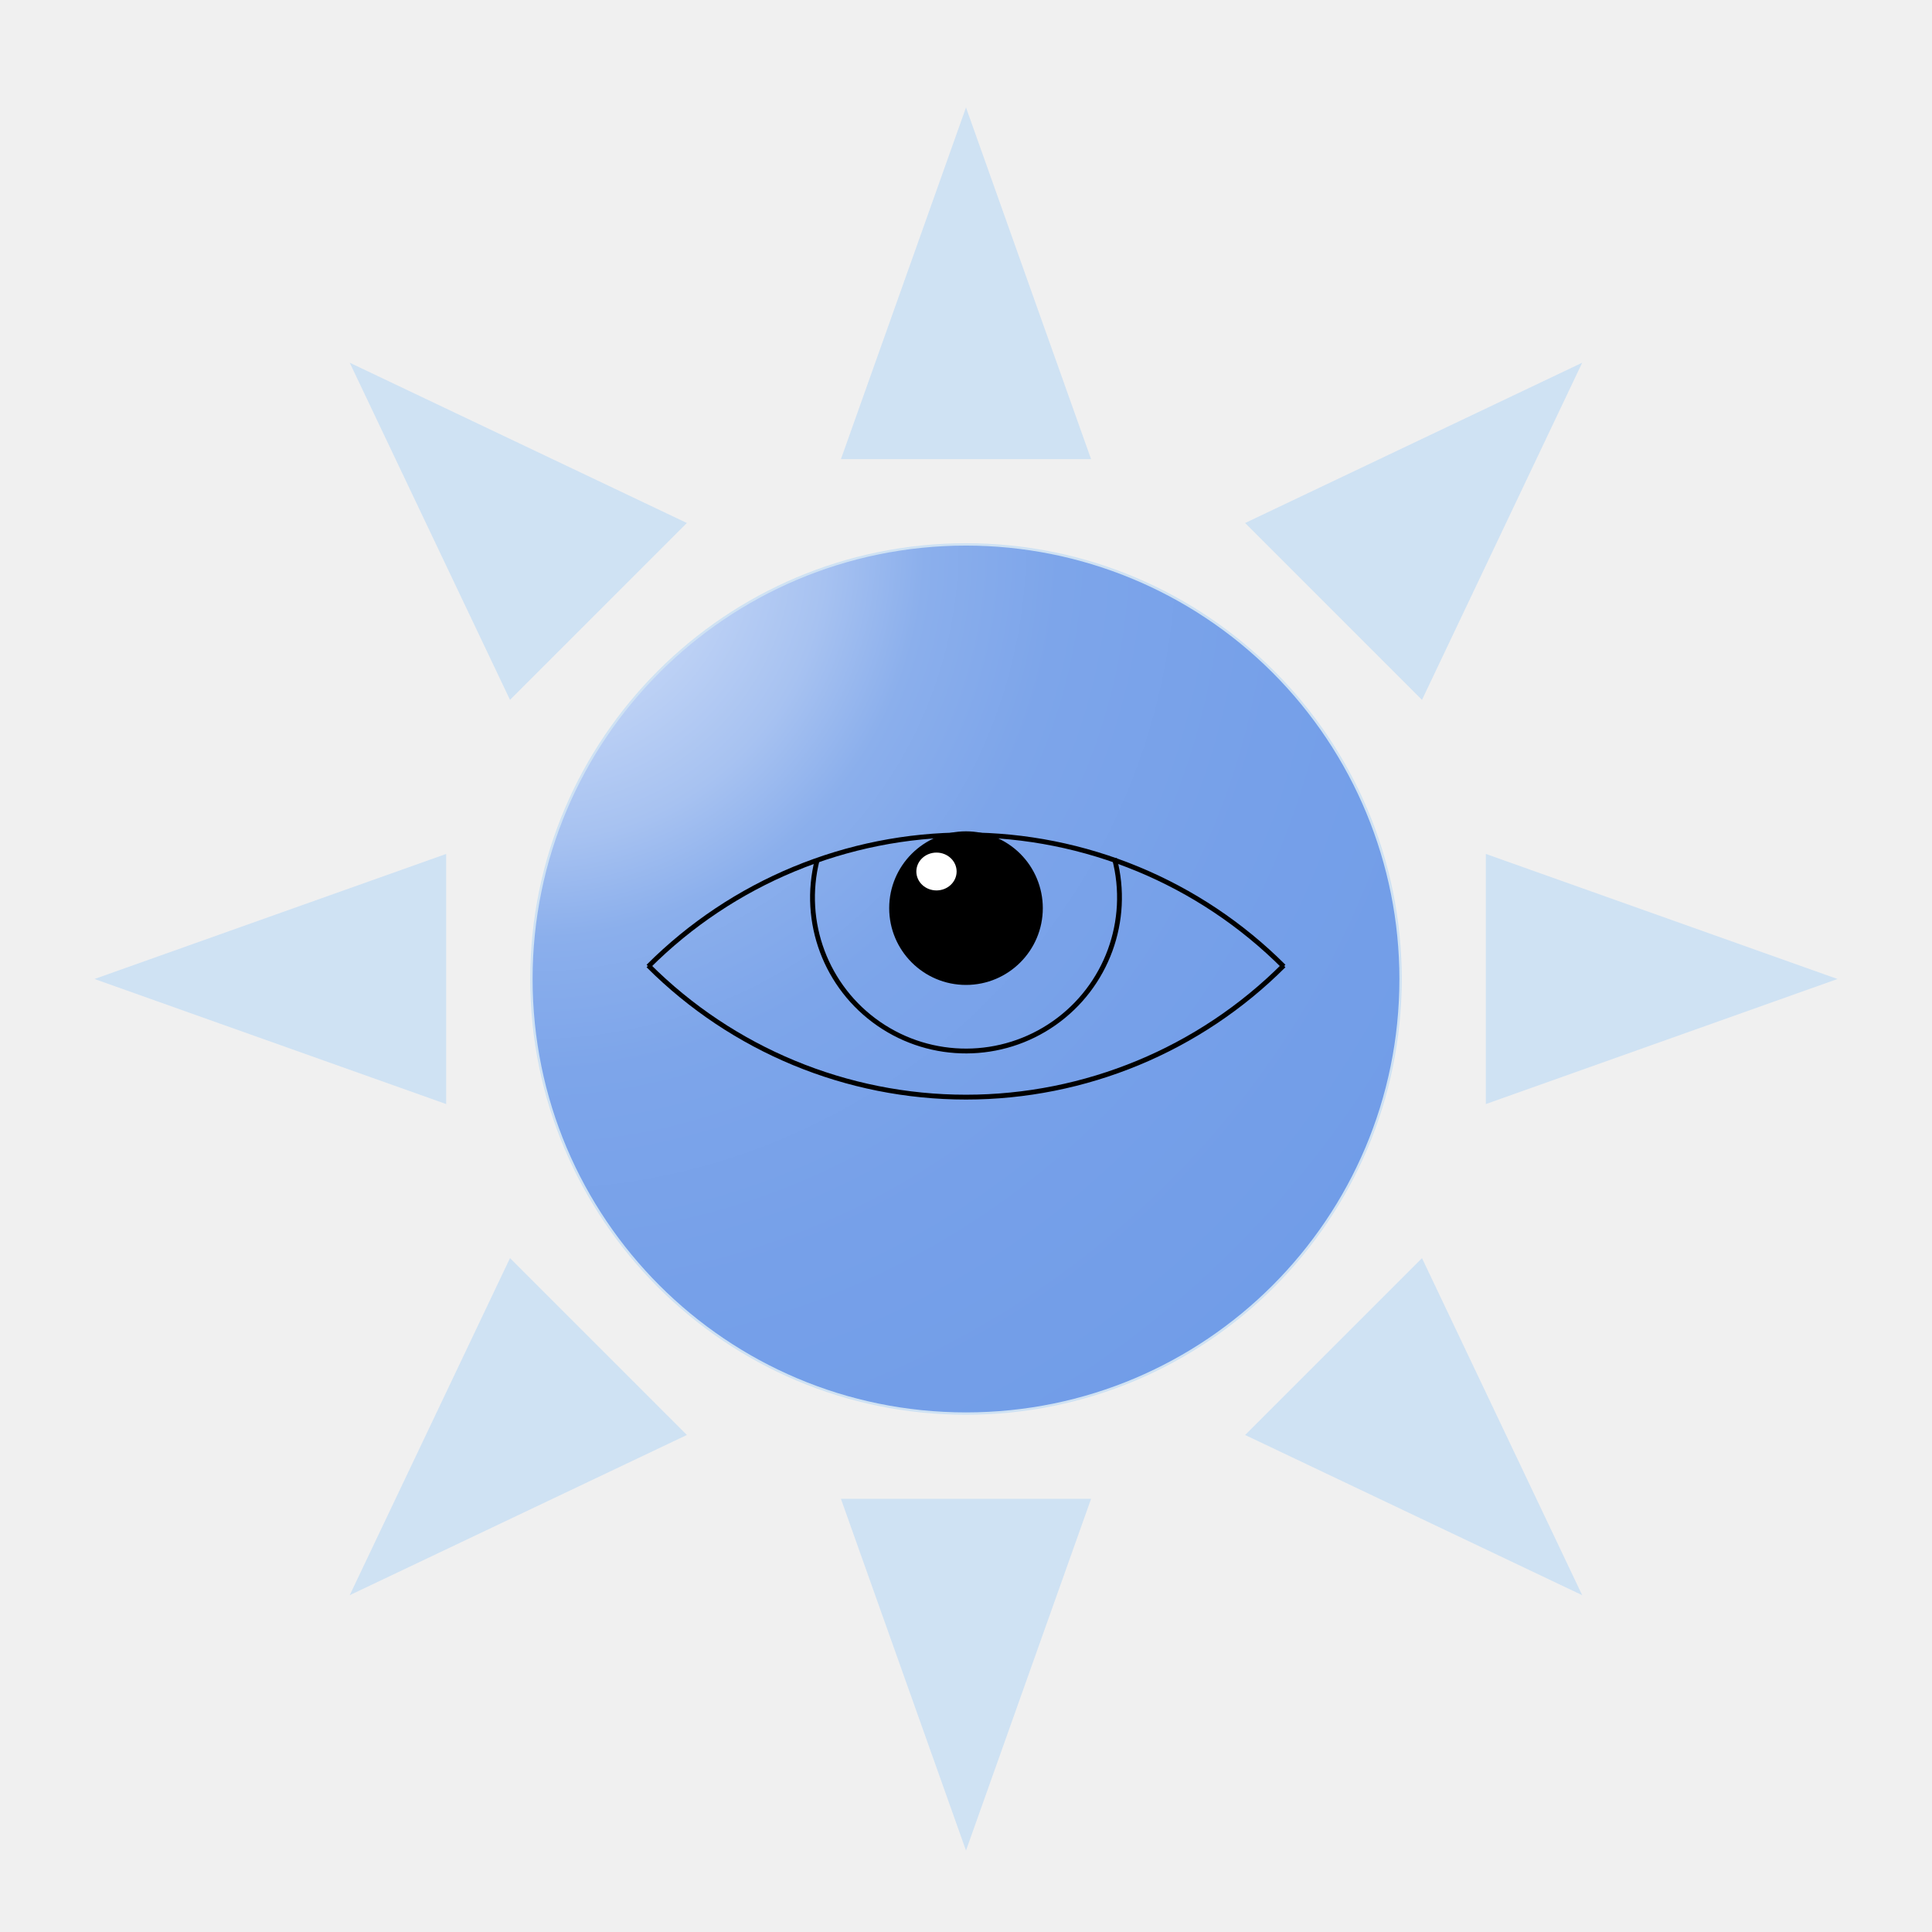
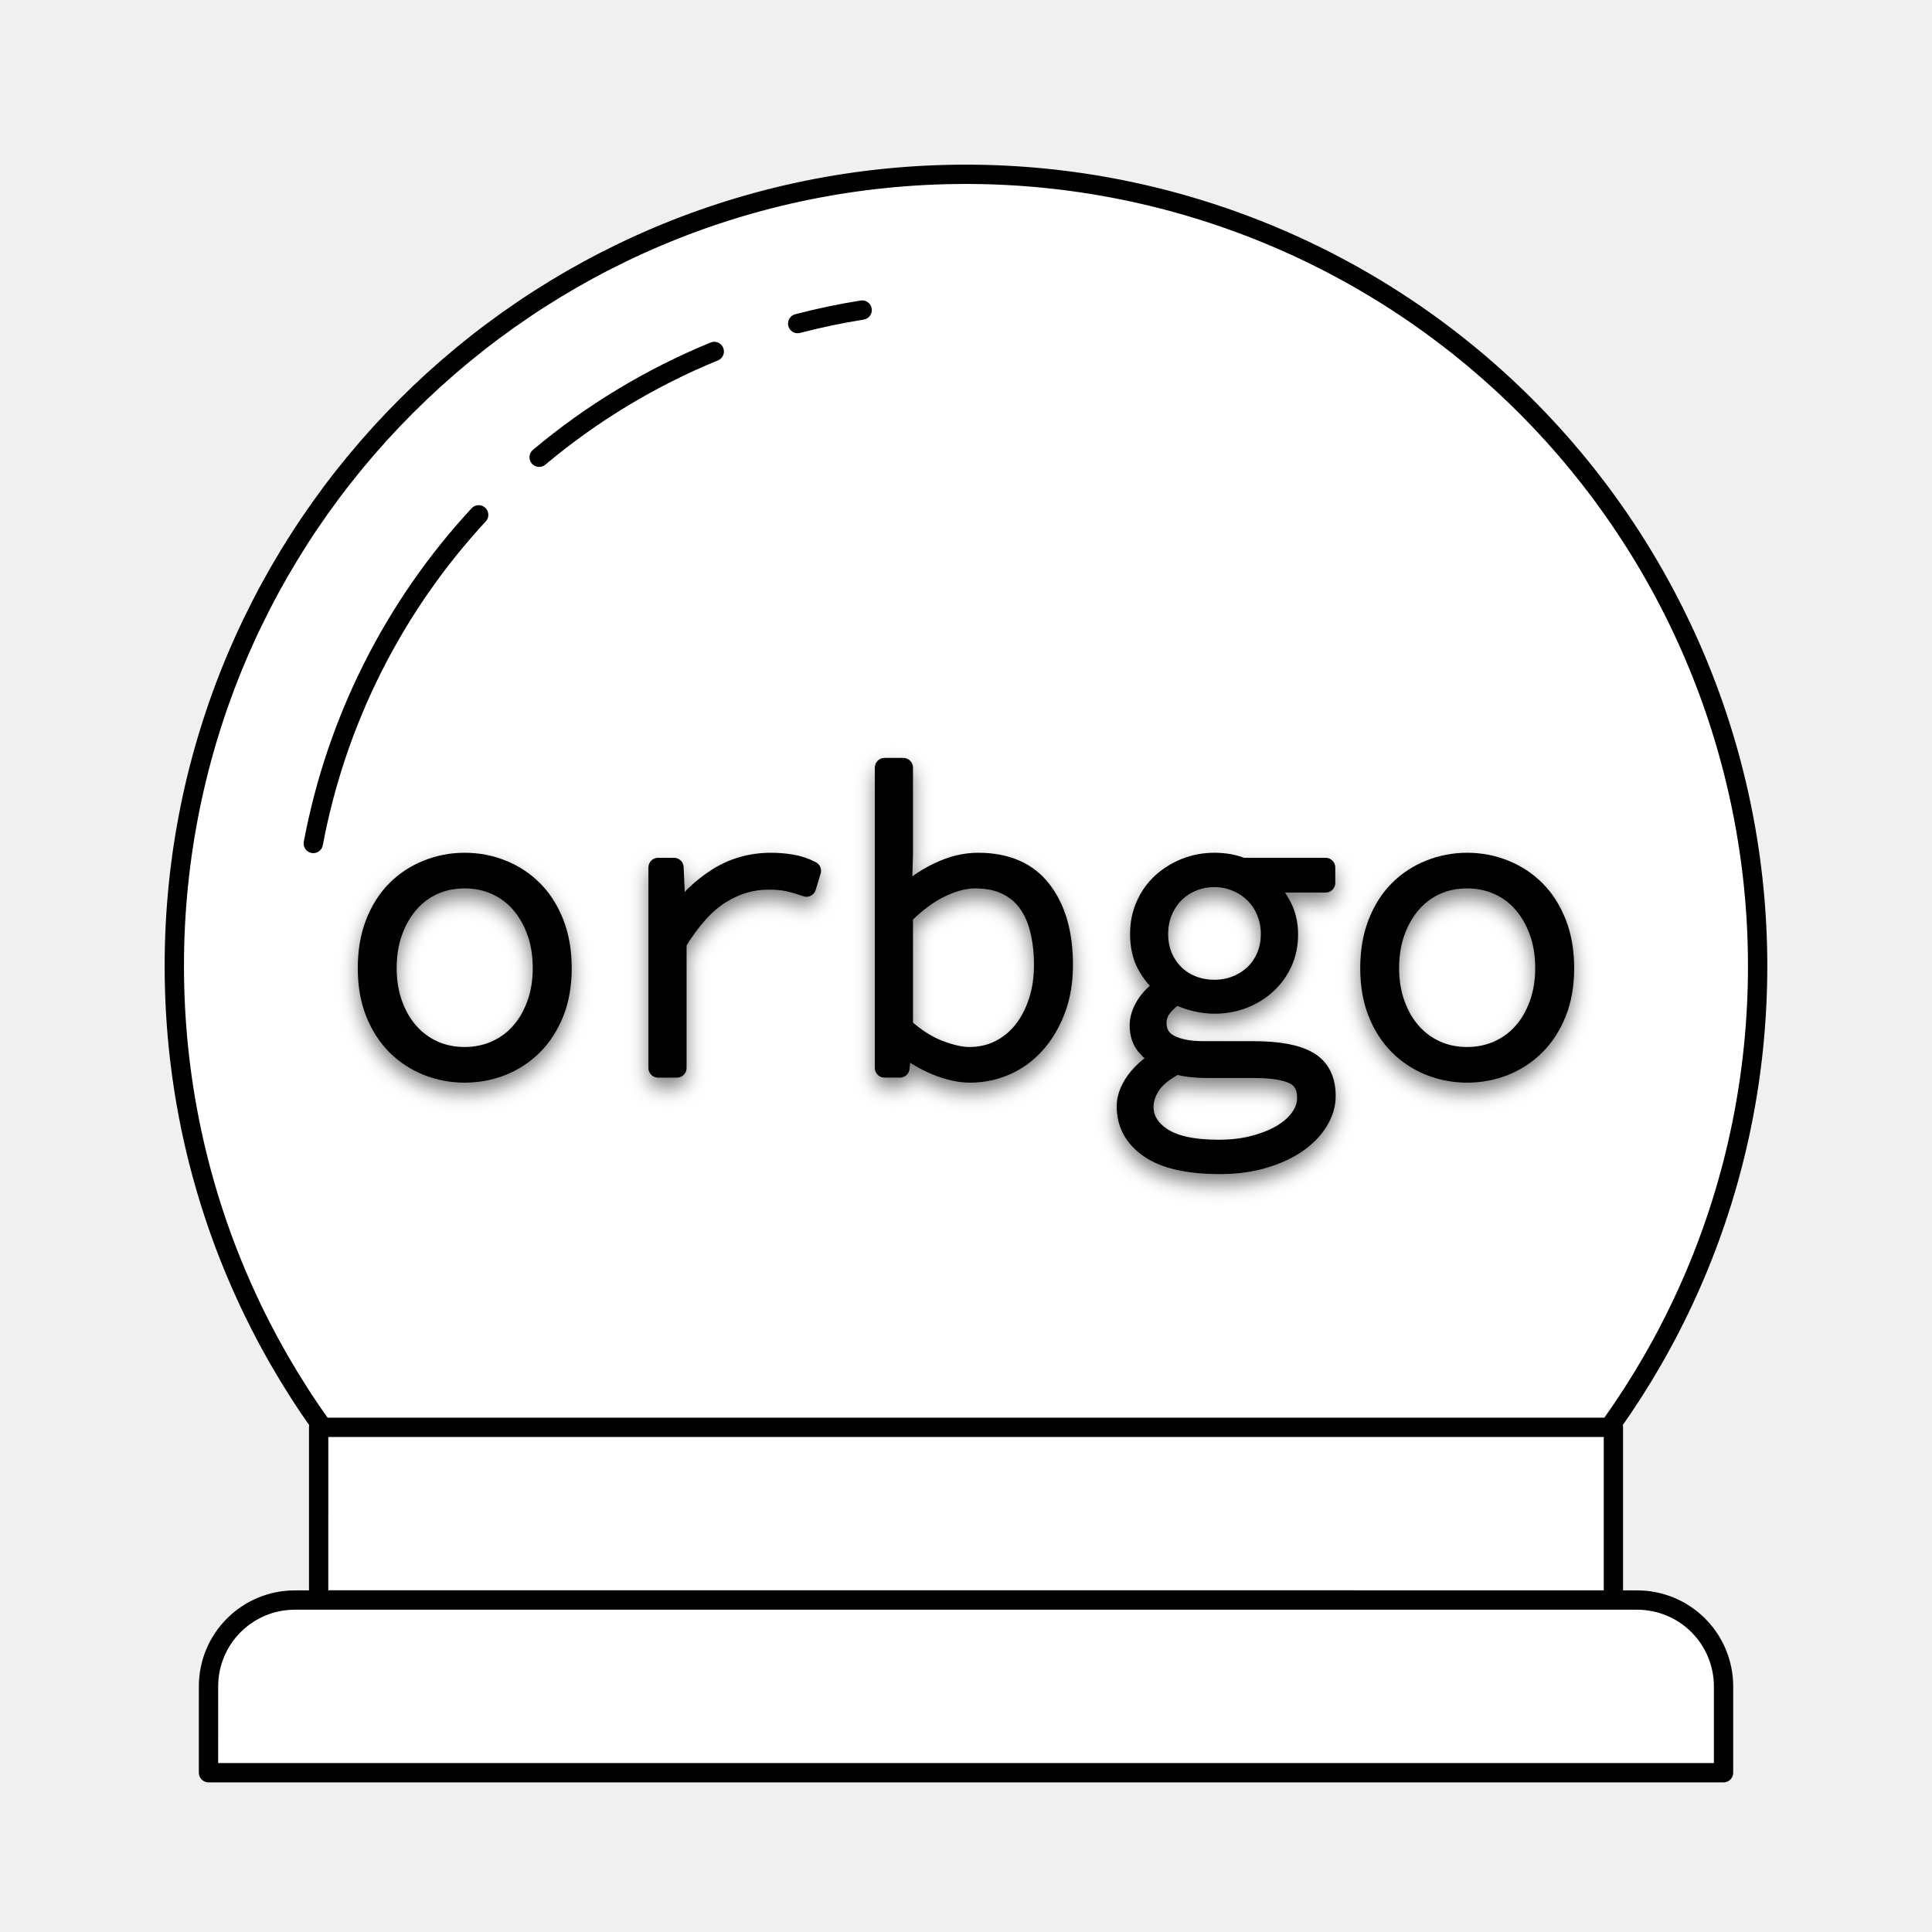
- <svg xmlns="http://www.w3.org/2000/svg" version="1.1" viewBox="0.0 0.0 400.0 400.0" width="100" fill="none" stroke="none" stroke-linecap="square" stroke-miterlimit="10">
+ <svg xmlns="http://www.w3.org/2000/svg" xmlns:xlink="http://www.w3.org/1999/xlink" version="1.1" viewBox="0.0 0.0 400.0 400.0" fill="none" stroke="none" stroke-linecap="square" stroke-miterlimit="10">
  <clipPath id="p.0">
    <path d="m0 0l400.0 0l0 400.0l-400.0 0l0 -400.0z" clip-rule="nonzero" />
  </clipPath>
  <g clip-path="url(#p.0)">
    <path fill="#000000" fill-opacity="0.0" d="m0 0l400.0 0l0 400.0l-400.0 0z" fill-rule="evenodd" />
-     <path fill="#cfe2f3" d="m380.441 202.69l-72.815 25.895l0 -51.79zm-52.863 -127.595l-33.168 69.806l-36.62 -36.62zm-127.578 -52.846l25.895 72.815l-51.79 0zm-127.595 52.846l69.806 33.185l-36.62 36.62zm-52.846 127.595l72.815 -25.895l0 51.79zm52.846 127.578l33.185 -69.789l36.62 36.62zm127.595 52.863l-25.895 -72.815l51.79 0zm127.578 -52.863l-69.789 -33.168l36.62 -36.62zm-217.799 -127.578l0 0c0 -49.827 40.393 -90.22 90.22 -90.22c49.827 0 90.22 40.393 90.22 90.22c0 49.827 -40.393 90.22 -90.22 90.22c-49.827 0 -90.22 -40.393 -90.22 -90.22z" fill-rule="evenodd" />
+     <path fill="#ffffff" d="m36.088 199.994l0 0c0 -90.523 73.383 -163.906 163.906 -163.906l0 0c43.47 0 85.16 17.269 115.899 48.007c30.738 30.738 48.007 72.428 48.007 115.899l0 0c0 90.523 -73.383 163.905 -163.905 163.905l0 0c-90.523 0 -163.906 -73.383 -163.906 -163.905z" fill-rule="evenodd" />
+     <path stroke="#000000" stroke-width="4.0" stroke-linejoin="round" stroke-linecap="butt" d="m36.088 199.994l0 0c0 -90.523 73.383 -163.906 163.906 -163.906l0 0c43.47 0 85.16 17.269 115.899 48.007c30.738 30.738 48.007 72.428 48.007 115.899l0 0c0 90.523 -73.383 163.905 -163.905 163.905l0 0c-90.523 0 -163.906 -73.383 -163.906 -163.905z" fill-rule="evenodd" />
+     <path fill="#000000" fill-opacity="0.0" d="m111.624 94.669l0 0c10.882 -9.13 23.113 -16.519 36.257 -21.903l52.119 127.235z" fill-rule="evenodd" />
+     <path fill="#000000" fill-opacity="0.0" d="m111.624 94.669l0 0c10.882 -9.13 23.113 -16.519 36.257 -21.903" fill-rule="evenodd" />
+     <path stroke="#000000" stroke-width="4.0" stroke-linejoin="round" stroke-linecap="round" d="m111.624 94.669l0 0c10.882 -9.13 23.113 -16.519 36.257 -21.903" fill-rule="evenodd" />
+     <path fill="#ffffff" d="m65.973 295.514l0 0c0 -0.001 9.994507E-4 -0.002 0.002 -0.002l268.061 0.002c6.1035156E-4 0 0.001 2.4414062E-4 0.002 6.4086914E-4c4.272461E-4 4.272461E-4 6.713867E-4 0.001 6.713867E-4 0.002l-0.002 35.746c0 0.001 -9.765625E-4 0.002 -0.002 0.002l-268.061 -0.002l0 0c-0.001 0 -0.002 -9.765625E-4 -0.002 -0.002z" fill-rule="evenodd" />
+     <path stroke="#000000" stroke-width="4.0" stroke-linejoin="round" stroke-linecap="butt" d="m65.973 295.514l0 0c0 -0.001 9.994507E-4 -0.002 0.002 -0.002l268.061 0.002c6.1035156E-4 0 0.001 2.4414062E-4 0.002 6.4086914E-4c4.272461E-4 4.272461E-4 6.713867E-4 0.001 6.713867E-4 0.002l-0.002 35.746c0 0.001 -9.765625E-4 0.002 -0.002 0.002l-268.061 -0.002l0 0c-0.001 0 -0.002 -9.765625E-4 -0.002 -0.002z" fill-rule="evenodd" />
+     <path fill="#ffffff" d="m61.046 331.273l277.921 0c4.74 0 9.287 1.883 12.639 5.235c3.352 3.352 5.235 7.898 5.235 12.639l0 17.874c0 0.001 -0.001 0.003 -0.003 0.003l-313.667 -0.003l0 0c-0.001 0 -0.003 -0.001 -0.003 -0.003l0.003 -17.871l0 0c0 -9.872 8.002 -17.874 17.874 -17.874z" fill-rule="evenodd" />
+     <path stroke="#000000" stroke-width="4.0" stroke-linejoin="round" stroke-linecap="butt" d="m61.046 331.273l277.921 0c4.74 0 9.287 1.883 12.639 5.235c3.352 3.352 5.235 7.898 5.235 12.639l0 17.874c0 0.001 -0.001 0.003 -0.003 0.003l-313.667 -0.003l0 0c-0.001 0 -0.003 -0.001 -0.003 -0.003l0.003 -17.871l0 0c0 -9.872 8.002 -17.874 17.874 -17.874z" fill-rule="evenodd" />
+     <path fill="#000000" fill-opacity="0.0" d="m64.865 174.632l0 0c4.778 -25.451 16.646 -49.035 34.238 -68.038l100.898 93.407z" fill-rule="evenodd" />
+     <path fill="#000000" fill-opacity="0.0" d="m64.865 174.632l0 0c4.778 -25.451 16.646 -49.035 34.238 -68.038" fill-rule="evenodd" />
+     <path stroke="#000000" stroke-width="4.0" stroke-linejoin="round" stroke-linecap="round" d="m64.865 174.632l0 0c4.778 -25.451 16.646 -49.035 34.238 -68.038" fill-rule="evenodd" />
+     <path fill="#000000" fill-opacity="0.0" d="m165.153 66.993l0 0c4.4 -1.153 8.855 -2.087 13.348 -2.798l21.5 135.805z" fill-rule="evenodd" />
+     <path fill="#000000" fill-opacity="0.0" d="m165.153 66.993l0 0c4.4 -1.153 8.855 -2.087 13.348 -2.798" fill-rule="evenodd" />
+     <path stroke="#000000" stroke-width="4.0" stroke-linejoin="round" stroke-linecap="round" d="m165.153 66.993l0 0c4.4 -1.153 8.855 -2.087 13.348 -2.798" fill-rule="evenodd" />
+     <path fill="#ffffff" d="m185.234 177.787l0 0c0 -2.374 2.073 -4.299 4.63 -4.299l0 0c2.557 0 4.63 1.925 4.63 4.299l0 0c0 2.374 -2.073 4.299 -4.63 4.299l0 0c-2.557 0 -4.63 -1.925 -4.63 -4.299z" fill-rule="evenodd" />
+     <path stroke="#ffffff" stroke-width="1.0" stroke-linejoin="round" stroke-linecap="butt" d="m185.234 177.787l0 0c0 -2.374 2.073 -4.299 4.63 -4.299l0 0c2.557 0 4.63 1.925 4.63 4.299l0 0c0 2.374 -2.073 4.299 -4.63 4.299l0 0c-2.557 0 -4.63 -1.925 -4.63 -4.299z" fill-rule="evenodd" />
+     <g filter="url(#shadowFilter-p.1)">
+       <use xlink:href="#p.1" transform="matrix(1.0 0.0 0.0 1.0 0.0 2.0)" />
+     </g>
    <defs>
-       <radialGradient id="p.1" gradientUnits="userSpaceOnUse" gradientTransform="matrix(15.93114 0.0 0.0 15.93114 0.0 0.0)" spreadMethod="pad" cx="6.922" cy="7.09" fx="6.922" fy="7.09" r="15.931">
-         <stop offset="0.0" stop-color="#dfe9fb" />
-         <stop offset="0.24" stop-color="#a7c2f1" />
-         <stop offset="0.32" stop-color="#8bafec" />
-         <stop offset="0.43" stop-color="#7da5ea" />
-         <stop offset="0.62" stop-color="#76a0e9" />
-         <stop offset="1.0" stop-color="#6e9be7" />
-       </radialGradient>
+       <filter id="shadowFilter-p.1" filterUnits="userSpaceOnUse">
+         <feGaussianBlur in="SourceAlpha" stdDeviation="2.0" result="blur" />
+         <feComponentTransfer in="blur" color-interpolation-filters="sRGB">
+           <feFuncR type="linear" slope="0" intercept="0.0" />
+           <feFuncG type="linear" slope="0" intercept="0.0" />
+           <feFuncB type="linear" slope="0" intercept="0.0" />
+           <feFuncA type="linear" slope="0.5" intercept="0" />
+         </feComponentTransfer>
+       </filter>
    </defs>
-     <path fill="url(#p.1)" d="m110.268 202.69l0 0c0 -49.558 40.175 -89.732 89.732 -89.732l0 0c23.798 0 46.622 9.454 63.45 26.282c16.828 16.828 26.282 39.652 26.282 63.45l0 0c0 49.558 -40.175 89.732 -89.732 89.732l0 0c-49.558 0 -89.732 -40.175 -89.732 -89.732z" fill-rule="evenodd" />
-     <path fill="#000000" fill-opacity="0.0" d="m134.22 200.098l0 0c17.446 -17.446 41.107 -27.247 65.78 -27.247c24.672 0 48.334 9.801 65.78 27.247l-65.78 65.78z" fill-rule="evenodd" />
-     <path fill="#000000" fill-opacity="0.0" d="m134.22 200.098l0 0c17.446 -17.446 41.107 -27.247 65.78 -27.247c24.672 0 48.334 9.801 65.78 27.247" fill-rule="evenodd" />
-     <path stroke="#000000" stroke-width="1.0" stroke-linejoin="round" stroke-linecap="butt" d="m134.22 200.098l0 0c17.446 -17.446 41.107 -27.247 65.78 -27.247c24.672 0 48.334 9.801 65.78 27.247" fill-rule="evenodd" />
-     <path fill="#000000" fill-opacity="0.0" d="m134.22 199.902l0 0c17.446 17.446 41.107 27.247 65.78 27.247c24.672 0 48.334 -9.801 65.78 -27.247l-65.78 -65.78z" fill-rule="evenodd" />
-     <path fill="#000000" fill-opacity="0.0" d="m134.22 199.902l0 0c17.446 17.446 41.107 27.247 65.78 27.247c24.672 0 48.334 -9.801 65.78 -27.247" fill-rule="evenodd" />
-     <path stroke="#000000" stroke-width="1.0" stroke-linejoin="round" stroke-linecap="butt" d="m134.22 199.902l0 0c17.446 17.446 41.107 27.247 65.78 27.247c24.672 0 48.334 -9.801 65.78 -27.247" fill-rule="evenodd" />
-     <path fill="#000000" fill-opacity="0.0" d="m169.199 177.996c-3.272 12.88 1.815 26.437 12.754 33.984c10.939 7.547 25.418 7.49 36.298 -0.141c10.879 -7.632 15.861 -21.228 12.488 -34.082l-30.739 8.065z" fill-rule="evenodd" />
-     <path fill="#000000" fill-opacity="0.0" d="m169.199 177.996c-3.272 12.88 1.815 26.437 12.754 33.984c10.939 7.547 25.418 7.49 36.298 -0.141c10.879 -7.632 15.861 -21.228 12.488 -34.082" fill-rule="evenodd" />
-     <path stroke="#000000" stroke-width="1.0" stroke-linejoin="round" stroke-linecap="butt" d="m169.199 177.996c-3.272 12.88 1.815 26.437 12.754 33.984c10.939 7.547 25.418 7.49 36.298 -0.141c10.879 -7.632 15.861 -21.228 12.488 -34.082" fill-rule="evenodd" />
-     <path fill="#000000" d="m184.598 188.018l0 0c0 -8.506 6.896 -15.402 15.402 -15.402l0 0c4.085 0 8.002 1.623 10.891 4.511c2.888 2.888 4.511 6.806 4.511 10.891l0 0c0 8.506 -6.896 15.402 -15.402 15.402l0 0c-8.506 0 -15.402 -6.896 -15.402 -15.402z" fill-rule="evenodd" />
-     <path stroke="#000000" stroke-width="1.0" stroke-linejoin="round" stroke-linecap="butt" d="m184.598 188.018l0 0c0 -8.506 6.896 -15.402 15.402 -15.402l0 0c4.085 0 8.002 1.623 10.891 4.511c2.888 2.888 4.511 6.806 4.511 10.891l0 0c0 8.506 -6.896 15.402 -15.402 15.402l0 0c-8.506 0 -15.402 -6.896 -15.402 -15.402z" fill-rule="evenodd" />
-     <path fill="#ffffff" d="m190.22 180.436l0 0c0 -1.887 1.643 -3.417 3.669 -3.417l0 0c2.026 0 3.669 1.53 3.669 3.417l0 0c0 1.887 -1.643 3.417 -3.669 3.417l0 0c-2.027 0 -3.669 -1.53 -3.669 -3.417z" fill-rule="evenodd" />
-     <path stroke="#ffffff" stroke-width="1.0" stroke-linejoin="round" stroke-linecap="butt" d="m190.22 180.436l0 0c0 -1.887 1.643 -3.417 3.669 -3.417l0 0c2.026 0 3.669 1.53 3.669 3.417l0 0c0 1.887 -1.643 3.417 -3.669 3.417l0 0c-2.027 0 -3.669 -1.53 -3.669 -3.417z" fill-rule="evenodd" />
+     <g id="p.1">
+       <path fill="#000000" d="m96.214 181.935c2.308 0 4.457 0.446 6.446 1.337c1.989 0.891 3.688 2.158 5.095 3.801c1.417 1.642 2.529 3.589 3.336 5.842c0.807 2.252 1.21 4.763 1.21 7.531c0 2.703 -0.403 5.18 -1.21 7.432c-0.807 2.252 -1.919 4.185 -3.336 5.799c-1.408 1.614 -3.106 2.867 -5.095 3.758c-1.989 0.891 -4.138 1.337 -6.446 1.337c-2.365 0 -4.528 -0.446 -6.489 -1.337c-1.952 -0.892 -3.636 -2.144 -5.053 -3.758c-1.417 -1.614 -2.529 -3.547 -3.336 -5.799c-0.807 -2.252 -1.21 -4.73 -1.21 -7.432c0 -2.768 0.403 -5.279 1.21 -7.531c0.807 -2.252 1.919 -4.199 3.336 -5.842c1.417 -1.642 3.101 -2.909 5.053 -3.801c1.961 -0.891 4.124 -1.337 6.489 -1.337zm0 -3.378c-2.712 0 -5.292 0.493 -7.741 1.478c-2.449 0.976 -4.598 2.388 -6.446 4.237c-1.839 1.839 -3.294 4.129 -4.363 6.869c-1.06 2.74 -1.591 5.842 -1.591 9.304c0 3.453 0.53 6.522 1.591 9.206c1.07 2.684 2.524 4.95 4.363 6.799c1.849 1.839 3.997 3.252 6.446 4.237c2.449 0.976 5.03 1.464 7.741 1.464c2.712 0 5.292 -0.488 7.741 -1.464c2.449 -0.985 4.593 -2.398 6.432 -4.237c1.849 -1.849 3.308 -4.115 4.377 -6.799c1.07 -2.684 1.605 -5.753 1.605 -9.206c0 -3.463 -0.535 -6.564 -1.605 -9.304c-1.07 -2.74 -2.529 -5.03 -4.377 -6.869c-1.839 -1.849 -3.983 -3.261 -6.432 -4.237c-2.449 -0.985 -5.03 -1.478 -7.741 -1.478z" fill-rule="evenodd" />
+       <path fill="#000000" d="m159.685 178.557c-4.148 0 -7.877 1.056 -11.19 3.167c-3.312 2.102 -6.095 4.795 -8.347 8.08l-0.169 0l-0.436 -10.205l-3.294 0l0 41.511l3.899 0l0 -25.943c2.881 -4.73 5.893 -8.075 9.036 -10.036c3.143 -1.961 6.442 -2.942 9.895 -2.942c1.623 0 2.965 0.117 4.026 0.352c1.07 0.225 2.355 0.601 3.857 1.126l1.027 -3.378c-1.323 -0.694 -2.693 -1.154 -4.11 -1.379c-1.408 -0.235 -2.806 -0.352 -4.194 -0.352z" fill-rule="evenodd" />
+       <path fill="#000000" d="m201.888 181.935c2.543 0 4.72 0.446 6.531 1.337c1.82 0.891 3.289 2.13 4.406 3.716c1.126 1.586 1.947 3.477 2.463 5.673c0.525 2.187 0.788 4.547 0.788 7.08c0 2.825 -0.389 5.405 -1.168 7.742c-0.779 2.337 -1.849 4.345 -3.209 6.025c-1.351 1.67 -2.965 2.965 -4.842 3.885c-1.867 0.92 -3.927 1.379 -6.179 1.379c-1.727 0 -3.828 -0.474 -6.306 -1.422c-2.477 -0.957 -4.926 -2.529 -7.347 -4.716l0 -23.099c2.59 -2.59 5.166 -4.504 7.727 -5.743c2.571 -1.239 4.95 -1.858 7.136 -1.858zm-18.762 -23.015l0 62.189l3.195 0l0.436 -4.673l0.169 0c2.083 1.736 4.391 3.125 6.925 4.167c2.534 1.032 4.87 1.548 7.009 1.548c2.534 0 4.969 -0.502 7.305 -1.506c2.337 -1.014 4.382 -2.487 6.137 -4.42c1.755 -1.933 3.167 -4.284 4.237 -7.052c1.07 -2.768 1.605 -5.912 1.605 -9.431c0 -6.456 -1.473 -11.599 -4.42 -15.428c-2.937 -3.838 -7.347 -5.757 -13.231 -5.757c-2.702 0 -5.438 0.666 -8.206 1.999c-2.768 1.323 -5.278 3.078 -7.53 5.265l0.267 -8.91l0 -17.99z" fill-rule="evenodd" />
+       <path fill="#000000" d="m251.439 181.667c1.558 0 3.04 0.291 4.448 0.873c1.417 0.572 2.66 1.379 3.73 2.421c1.07 1.032 1.905 2.271 2.505 3.716c0.61 1.445 0.915 3.003 0.915 4.673c0 1.727 -0.305 3.299 -0.915 4.716c-0.601 1.408 -1.436 2.618 -2.505 3.632c-1.07 1.004 -2.313 1.783 -3.73 2.337c-1.408 0.544 -2.89 0.816 -4.448 0.816c-1.614 0 -3.129 -0.272 -4.546 -0.816c-1.408 -0.554 -2.632 -1.333 -3.674 -2.337c-1.032 -1.014 -1.853 -2.224 -2.463 -3.632c-0.601 -1.417 -0.901 -2.989 -0.901 -4.716c0 -1.67 0.3 -3.228 0.901 -4.673c0.61 -1.445 1.431 -2.684 2.463 -3.716c1.042 -1.042 2.266 -1.849 3.674 -2.421c1.417 -0.582 2.932 -0.873 4.546 -0.873zm-7.868 38.752c0.985 0.291 2.022 0.493 3.111 0.605c1.098 0.113 2.168 0.169 3.209 0.169l9.853 0c3.631 0 6.339 0.432 8.121 1.295c1.792 0.863 2.688 2.477 2.688 4.842c0 1.333 -0.418 2.632 -1.253 3.899c-0.835 1.267 -2.032 2.388 -3.589 3.364c-1.558 0.985 -3.477 1.792 -5.757 2.421c-2.271 0.638 -4.818 0.957 -7.643 0.957c-5.245 0 -9.14 -0.835 -11.682 -2.506c-2.534 -1.67 -3.8 -3.777 -3.8 -6.32c0 -1.492 0.488 -2.989 1.464 -4.49c0.985 -1.501 2.745 -2.914 5.278 -4.237zm7.868 -41.863c-2.13 0 -4.133 0.375 -6.01 1.126c-1.867 0.751 -3.509 1.774 -4.926 3.069c-1.408 1.295 -2.515 2.853 -3.322 4.673c-0.807 1.811 -1.21 3.787 -1.21 5.926c0 2.534 0.488 4.683 1.464 6.447c0.985 1.755 2.139 3.181 3.463 4.279l0 0.338c-1.67 1.154 -2.923 2.426 -3.758 3.815c-0.835 1.379 -1.253 2.731 -1.253 4.054c0 1.736 0.46 3.153 1.379 4.251c0.92 1.089 1.9 1.891 2.942 2.407l0 0.352c-2.252 1.379 -3.983 2.933 -5.194 4.659c-1.21 1.736 -1.816 3.439 -1.816 5.11c0 3.632 1.6 6.541 4.8 8.727c3.2 2.196 8.056 3.294 14.568 3.294c3.35 0 6.376 -0.404 9.079 -1.211c2.712 -0.807 5.02 -1.872 6.925 -3.195c1.905 -1.323 3.373 -2.839 4.406 -4.547c1.042 -1.699 1.562 -3.439 1.562 -5.222c0 -3.35 -1.196 -5.743 -3.589 -7.179c-2.393 -1.445 -6.24 -2.168 -11.542 -2.168l-10.289 0c-2.946 0 -5.283 -0.46 -7.009 -1.379c-1.727 -0.929 -2.59 -2.402 -2.59 -4.42c0 -1.145 0.371 -2.205 1.112 -3.181c0.751 -0.985 1.731 -1.853 2.942 -2.604c1.276 0.629 2.59 1.103 3.941 1.422c1.351 0.319 2.66 0.479 3.927 0.479c2.139 0 4.129 -0.361 5.968 -1.084c1.849 -0.723 3.463 -1.717 4.842 -2.984c1.389 -1.267 2.487 -2.778 3.294 -4.533c0.807 -1.764 1.21 -3.711 1.21 -5.842c0 -2.252 -0.493 -4.27 -1.478 -6.053c-0.976 -1.792 -2.125 -3.322 -3.448 -4.589l12.626 0l0 -3.195l-17.299 0c-1.67 -0.694 -3.575 -1.042 -5.715 -1.042z" fill-rule="evenodd" />
+       <path fill="#000000" d="m303.762 181.935c2.308 0 4.457 0.446 6.446 1.337c1.989 0.891 3.688 2.158 5.095 3.801c1.417 1.642 2.529 3.589 3.336 5.842c0.807 2.252 1.21 4.763 1.21 7.531c0 2.703 -0.403 5.18 -1.21 7.432c-0.807 2.252 -1.919 4.185 -3.336 5.799c-1.408 1.614 -3.106 2.867 -5.095 3.758c-1.989 0.891 -4.138 1.337 -6.446 1.337c-2.365 0 -4.528 -0.446 -6.489 -1.337c-1.952 -0.892 -3.636 -2.144 -5.053 -3.758c-1.417 -1.614 -2.529 -3.547 -3.336 -5.799c-0.807 -2.252 -1.21 -4.73 -1.21 -7.432c0 -2.768 0.403 -5.279 1.21 -7.531c0.807 -2.252 1.919 -4.199 3.336 -5.842c1.417 -1.642 3.101 -2.909 5.053 -3.801c1.961 -0.891 4.124 -1.337 6.489 -1.337zm0 -3.378c-2.712 0 -5.292 0.493 -7.741 1.478c-2.449 0.976 -4.598 2.388 -6.446 4.237c-1.839 1.839 -3.294 4.129 -4.363 6.869c-1.06 2.74 -1.59 5.842 -1.59 9.304c0 3.453 0.53 6.522 1.59 9.206c1.07 2.684 2.524 4.95 4.363 6.799c1.849 1.839 3.997 3.252 6.446 4.237c2.449 0.976 5.03 1.464 7.741 1.464c2.712 0 5.292 -0.488 7.741 -1.464c2.449 -0.985 4.593 -2.398 6.432 -4.237c1.849 -1.849 3.308 -4.115 4.377 -6.799c1.07 -2.684 1.605 -5.753 1.605 -9.206c0 -3.463 -0.535 -6.564 -1.605 -9.304c-1.07 -2.74 -2.529 -5.03 -4.377 -6.869c-1.839 -1.849 -3.983 -3.261 -6.432 -4.237c-2.449 -0.985 -5.03 -1.478 -7.741 -1.478z" fill-rule="evenodd" />
+       <path stroke="#000000" stroke-width="4.0" stroke-linejoin="round" stroke-linecap="butt" d="m96.214 181.935c2.308 0 4.457 0.446 6.446 1.337c1.989 0.891 3.688 2.158 5.095 3.801c1.417 1.642 2.529 3.589 3.336 5.842c0.807 2.252 1.21 4.763 1.21 7.531c0 2.703 -0.403 5.18 -1.21 7.432c-0.807 2.252 -1.919 4.185 -3.336 5.799c-1.408 1.614 -3.106 2.867 -5.095 3.758c-1.989 0.891 -4.138 1.337 -6.446 1.337c-2.365 0 -4.528 -0.446 -6.489 -1.337c-1.952 -0.892 -3.636 -2.144 -5.053 -3.758c-1.417 -1.614 -2.529 -3.547 -3.336 -5.799c-0.807 -2.252 -1.21 -4.73 -1.21 -7.432c0 -2.768 0.403 -5.279 1.21 -7.531c0.807 -2.252 1.919 -4.199 3.336 -5.842c1.417 -1.642 3.101 -2.909 5.053 -3.801c1.961 -0.891 4.124 -1.337 6.489 -1.337zm0 -3.378c-2.712 0 -5.292 0.493 -7.741 1.478c-2.449 0.976 -4.598 2.388 -6.446 4.237c-1.839 1.839 -3.294 4.129 -4.363 6.869c-1.06 2.74 -1.591 5.842 -1.591 9.304c0 3.453 0.53 6.522 1.591 9.206c1.07 2.684 2.524 4.95 4.363 6.799c1.849 1.839 3.997 3.252 6.446 4.237c2.449 0.976 5.03 1.464 7.741 1.464c2.712 0 5.292 -0.488 7.741 -1.464c2.449 -0.985 4.593 -2.398 6.432 -4.237c1.849 -1.849 3.308 -4.115 4.377 -6.799c1.07 -2.684 1.605 -5.753 1.605 -9.206c0 -3.463 -0.535 -6.564 -1.605 -9.304c-1.07 -2.74 -2.529 -5.03 -4.377 -6.869c-1.839 -1.849 -3.983 -3.261 -6.432 -4.237c-2.449 -0.985 -5.03 -1.478 -7.741 -1.478z" fill-rule="evenodd" />
+       <path stroke="#000000" stroke-width="4.0" stroke-linejoin="round" stroke-linecap="butt" d="m159.685 178.557c-4.148 0 -7.877 1.056 -11.19 3.167c-3.312 2.102 -6.095 4.795 -8.347 8.08l-0.169 0l-0.436 -10.205l-3.294 0l0 41.511l3.899 0l0 -25.943c2.881 -4.73 5.893 -8.075 9.036 -10.036c3.143 -1.961 6.442 -2.942 9.895 -2.942c1.623 0 2.965 0.117 4.026 0.352c1.07 0.225 2.355 0.601 3.857 1.126l1.027 -3.378c-1.323 -0.694 -2.693 -1.154 -4.11 -1.379c-1.408 -0.235 -2.806 -0.352 -4.194 -0.352z" fill-rule="evenodd" />
+       <path stroke="#000000" stroke-width="4.0" stroke-linejoin="round" stroke-linecap="butt" d="m201.888 181.935c2.543 0 4.72 0.446 6.531 1.337c1.82 0.891 3.289 2.13 4.406 3.716c1.126 1.586 1.947 3.477 2.463 5.673c0.525 2.187 0.788 4.547 0.788 7.08c0 2.825 -0.389 5.405 -1.168 7.742c-0.779 2.337 -1.849 4.345 -3.209 6.025c-1.351 1.67 -2.965 2.965 -4.842 3.885c-1.867 0.92 -3.927 1.379 -6.179 1.379c-1.727 0 -3.828 -0.474 -6.306 -1.422c-2.477 -0.957 -4.926 -2.529 -7.347 -4.716l0 -23.099c2.59 -2.59 5.166 -4.504 7.727 -5.743c2.571 -1.239 4.95 -1.858 7.136 -1.858zm-18.762 -23.015l0 62.189l3.195 0l0.436 -4.673l0.169 0c2.083 1.736 4.391 3.125 6.925 4.167c2.534 1.032 4.87 1.548 7.009 1.548c2.534 0 4.969 -0.502 7.305 -1.506c2.337 -1.014 4.382 -2.487 6.137 -4.42c1.755 -1.933 3.167 -4.284 4.237 -7.052c1.07 -2.768 1.605 -5.912 1.605 -9.431c0 -6.456 -1.473 -11.599 -4.42 -15.428c-2.937 -3.838 -7.347 -5.757 -13.231 -5.757c-2.702 0 -5.438 0.666 -8.206 1.999c-2.768 1.323 -5.278 3.078 -7.53 5.265l0.267 -8.91l0 -17.99z" fill-rule="evenodd" />
+       <path stroke="#000000" stroke-width="4.0" stroke-linejoin="round" stroke-linecap="butt" d="m251.439 181.667c1.558 0 3.04 0.291 4.448 0.873c1.417 0.572 2.66 1.379 3.73 2.421c1.07 1.032 1.905 2.271 2.505 3.716c0.61 1.445 0.915 3.003 0.915 4.673c0 1.727 -0.305 3.299 -0.915 4.716c-0.601 1.408 -1.436 2.618 -2.505 3.632c-1.07 1.004 -2.313 1.783 -3.73 2.337c-1.408 0.544 -2.89 0.816 -4.448 0.816c-1.614 0 -3.129 -0.272 -4.546 -0.816c-1.408 -0.554 -2.632 -1.333 -3.674 -2.337c-1.032 -1.014 -1.853 -2.224 -2.463 -3.632c-0.601 -1.417 -0.901 -2.989 -0.901 -4.716c0 -1.67 0.3 -3.228 0.901 -4.673c0.61 -1.445 1.431 -2.684 2.463 -3.716c1.042 -1.042 2.266 -1.849 3.674 -2.421c1.417 -0.582 2.932 -0.873 4.546 -0.873zm-7.868 38.752c0.985 0.291 2.022 0.493 3.111 0.605c1.098 0.113 2.168 0.169 3.209 0.169l9.853 0c3.631 0 6.339 0.432 8.121 1.295c1.792 0.863 2.688 2.477 2.688 4.842c0 1.333 -0.418 2.632 -1.253 3.899c-0.835 1.267 -2.032 2.388 -3.589 3.364c-1.558 0.985 -3.477 1.792 -5.757 2.421c-2.271 0.638 -4.818 0.957 -7.643 0.957c-5.245 0 -9.14 -0.835 -11.682 -2.506c-2.534 -1.67 -3.8 -3.777 -3.8 -6.32c0 -1.492 0.488 -2.989 1.464 -4.49c0.985 -1.501 2.745 -2.914 5.278 -4.237zm7.868 -41.863c-2.13 0 -4.133 0.375 -6.01 1.126c-1.867 0.751 -3.509 1.774 -4.926 3.069c-1.408 1.295 -2.515 2.853 -3.322 4.673c-0.807 1.811 -1.21 3.787 -1.21 5.926c0 2.534 0.488 4.683 1.464 6.447c0.985 1.755 2.139 3.181 3.463 4.279l0 0.338c-1.67 1.154 -2.923 2.426 -3.758 3.815c-0.835 1.379 -1.253 2.731 -1.253 4.054c0 1.736 0.46 3.153 1.379 4.251c0.92 1.089 1.9 1.891 2.942 2.407l0 0.352c-2.252 1.379 -3.983 2.933 -5.194 4.659c-1.21 1.736 -1.816 3.439 -1.816 5.11c0 3.632 1.6 6.541 4.8 8.727c3.2 2.196 8.056 3.294 14.568 3.294c3.35 0 6.376 -0.404 9.079 -1.211c2.712 -0.807 5.02 -1.872 6.925 -3.195c1.905 -1.323 3.373 -2.839 4.406 -4.547c1.042 -1.699 1.562 -3.439 1.562 -5.222c0 -3.35 -1.196 -5.743 -3.589 -7.179c-2.393 -1.445 -6.24 -2.168 -11.542 -2.168l-10.289 0c-2.946 0 -5.283 -0.46 -7.009 -1.379c-1.727 -0.929 -2.59 -2.402 -2.59 -4.42c0 -1.145 0.371 -2.205 1.112 -3.181c0.751 -0.985 1.731 -1.853 2.942 -2.604c1.276 0.629 2.59 1.103 3.941 1.422c1.351 0.319 2.66 0.479 3.927 0.479c2.139 0 4.129 -0.361 5.968 -1.084c1.849 -0.723 3.463 -1.717 4.842 -2.984c1.389 -1.267 2.487 -2.778 3.294 -4.533c0.807 -1.764 1.21 -3.711 1.21 -5.842c0 -2.252 -0.493 -4.27 -1.478 -6.053c-0.976 -1.792 -2.125 -3.322 -3.448 -4.589l12.626 0l0 -3.195l-17.299 0c-1.67 -0.694 -3.575 -1.042 -5.715 -1.042z" fill-rule="evenodd" />
+       <path stroke="#000000" stroke-width="4.0" stroke-linejoin="round" stroke-linecap="butt" d="m303.762 181.935c2.308 0 4.457 0.446 6.446 1.337c1.989 0.891 3.688 2.158 5.095 3.801c1.417 1.642 2.529 3.589 3.336 5.842c0.807 2.252 1.21 4.763 1.21 7.531c0 2.703 -0.403 5.18 -1.21 7.432c-0.807 2.252 -1.919 4.185 -3.336 5.799c-1.408 1.614 -3.106 2.867 -5.095 3.758c-1.989 0.891 -4.138 1.337 -6.446 1.337c-2.365 0 -4.528 -0.446 -6.489 -1.337c-1.952 -0.892 -3.636 -2.144 -5.053 -3.758c-1.417 -1.614 -2.529 -3.547 -3.336 -5.799c-0.807 -2.252 -1.21 -4.73 -1.21 -7.432c0 -2.768 0.403 -5.279 1.21 -7.531c0.807 -2.252 1.919 -4.199 3.336 -5.842c1.417 -1.642 3.101 -2.909 5.053 -3.801c1.961 -0.891 4.124 -1.337 6.489 -1.337zm0 -3.378c-2.712 0 -5.292 0.493 -7.741 1.478c-2.449 0.976 -4.598 2.388 -6.446 4.237c-1.839 1.839 -3.294 4.129 -4.363 6.869c-1.06 2.74 -1.59 5.842 -1.59 9.304c0 3.453 0.53 6.522 1.59 9.206c1.07 2.684 2.524 4.95 4.363 6.799c1.849 1.839 3.997 3.252 6.446 4.237c2.449 0.976 5.03 1.464 7.741 1.464c2.712 0 5.292 -0.488 7.741 -1.464c2.449 -0.985 4.593 -2.398 6.432 -4.237c1.849 -1.849 3.308 -4.115 4.377 -6.799c1.07 -2.684 1.605 -5.753 1.605 -9.206c0 -3.463 -0.535 -6.564 -1.605 -9.304c-1.07 -2.74 -2.529 -5.03 -4.377 -6.869c-1.839 -1.849 -3.983 -3.261 -6.432 -4.237c-2.449 -0.985 -5.03 -1.478 -7.741 -1.478z" fill-rule="evenodd" />
+     </g>
  </g>
</svg>
